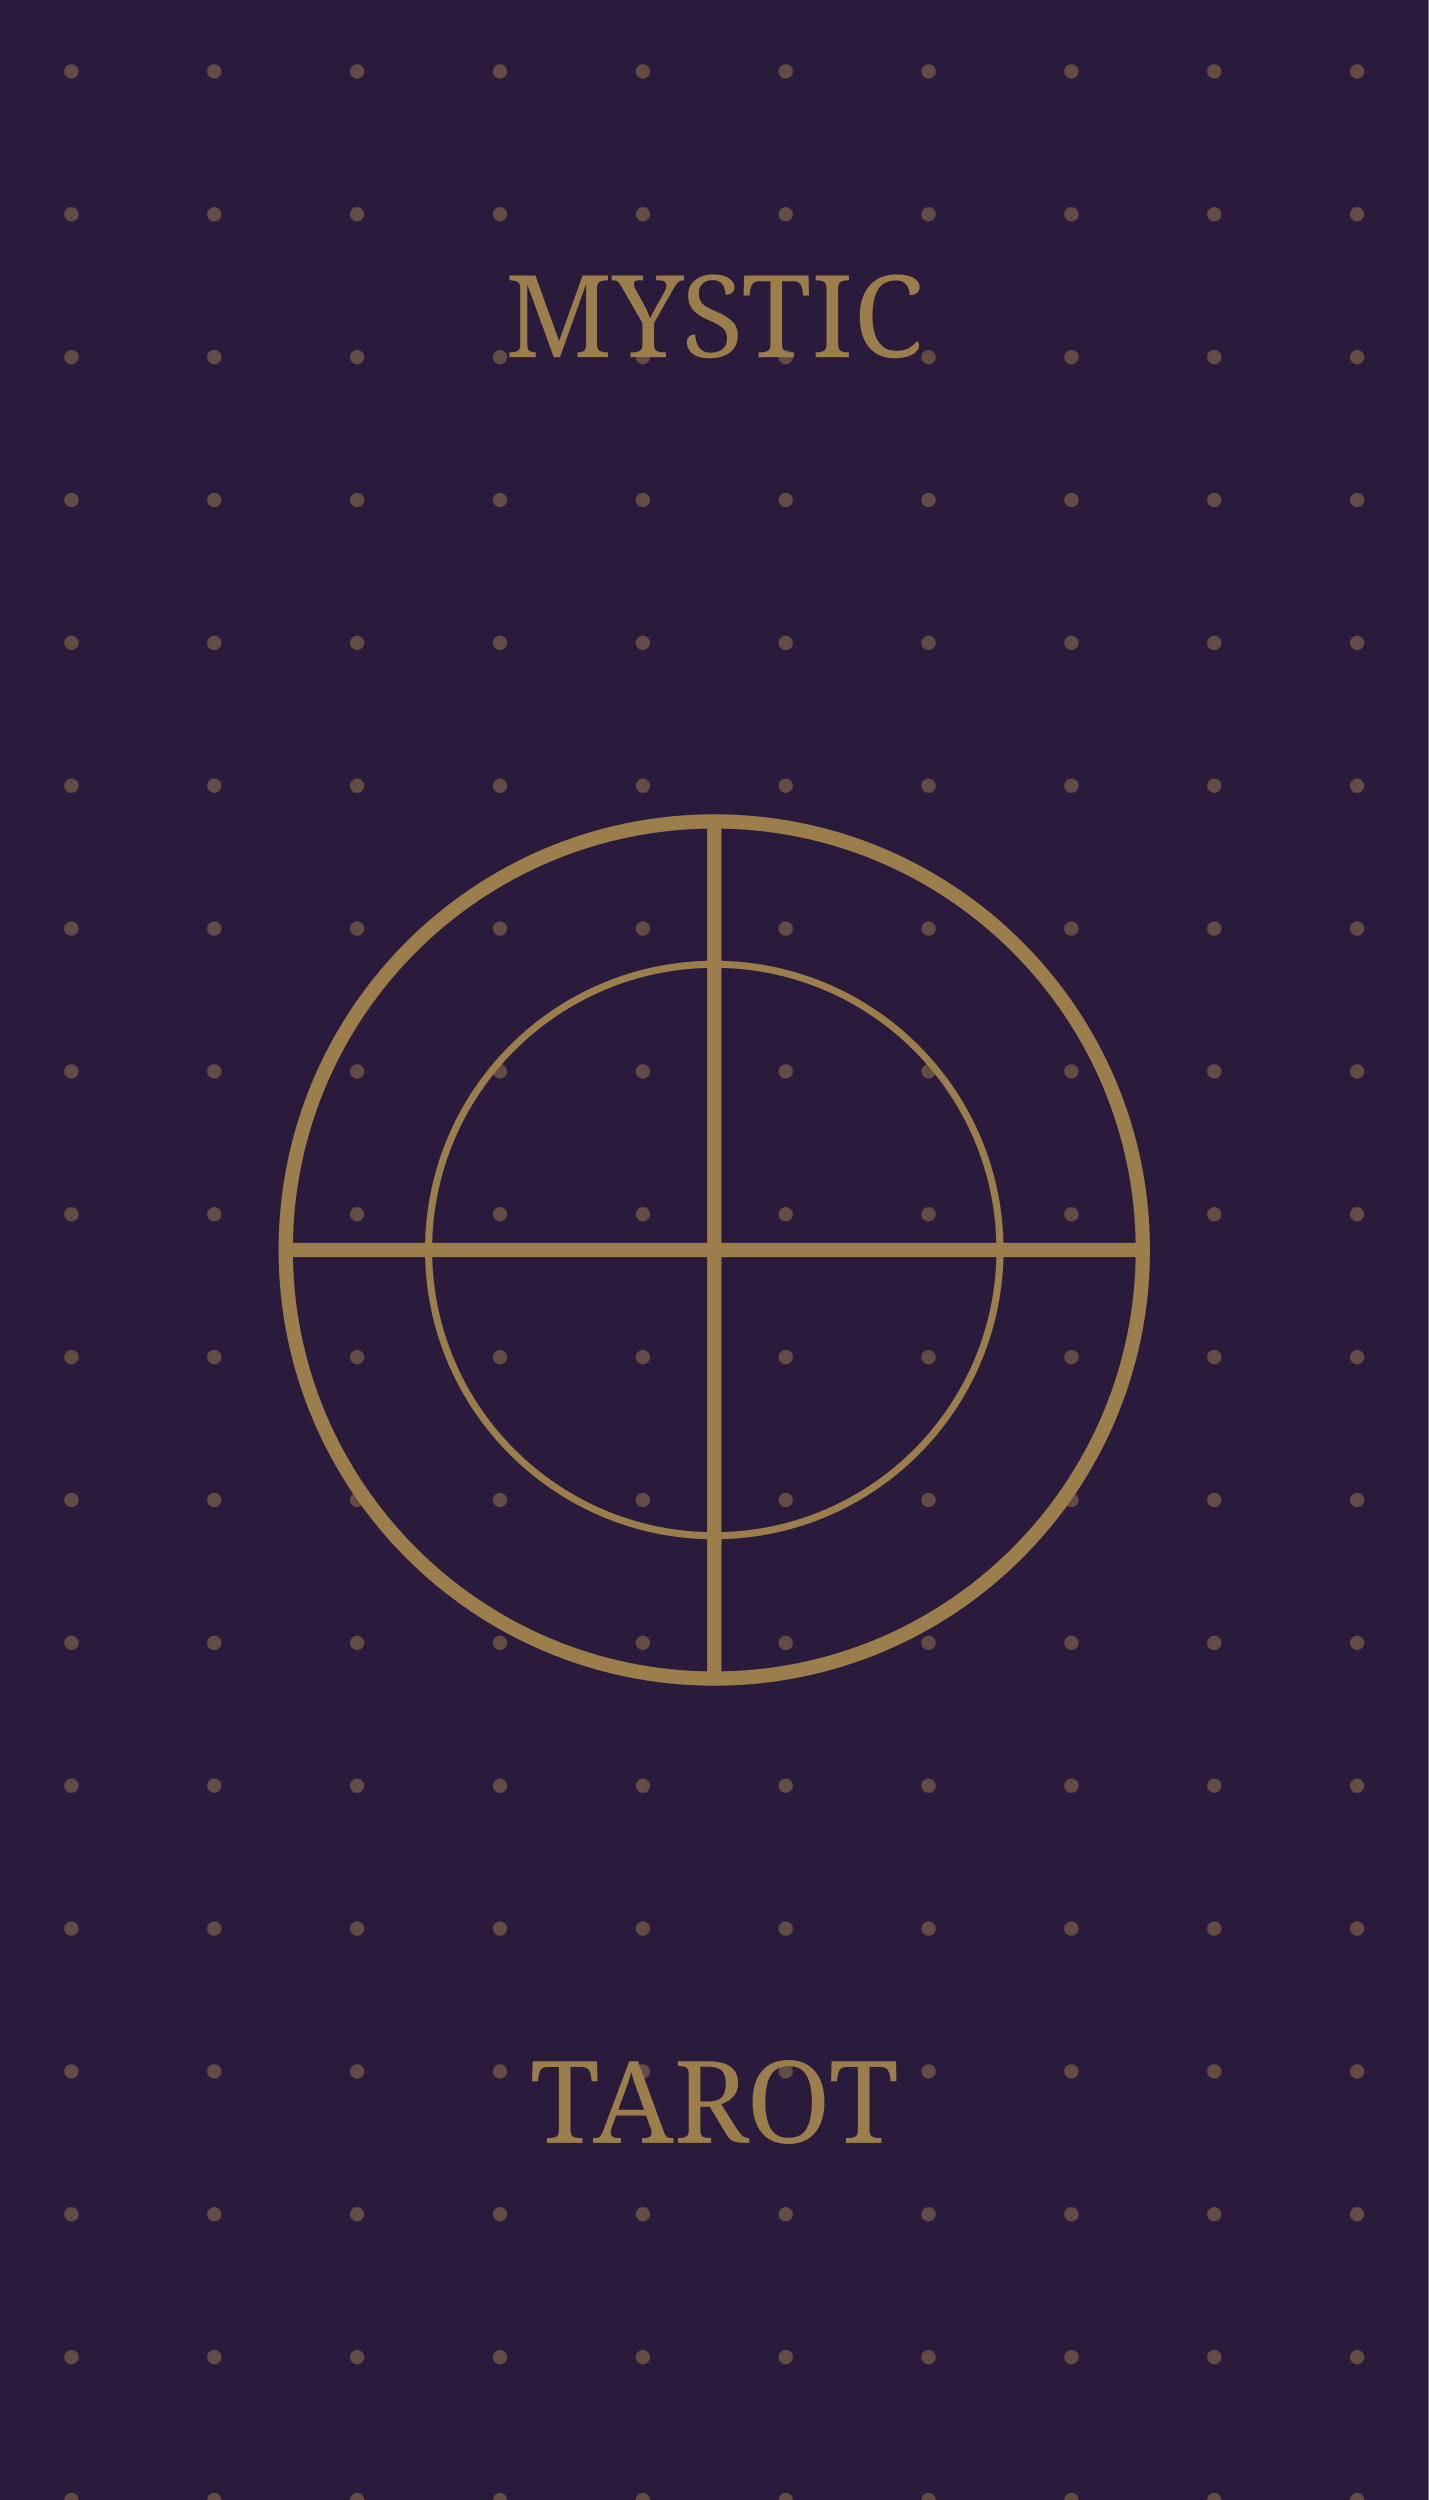
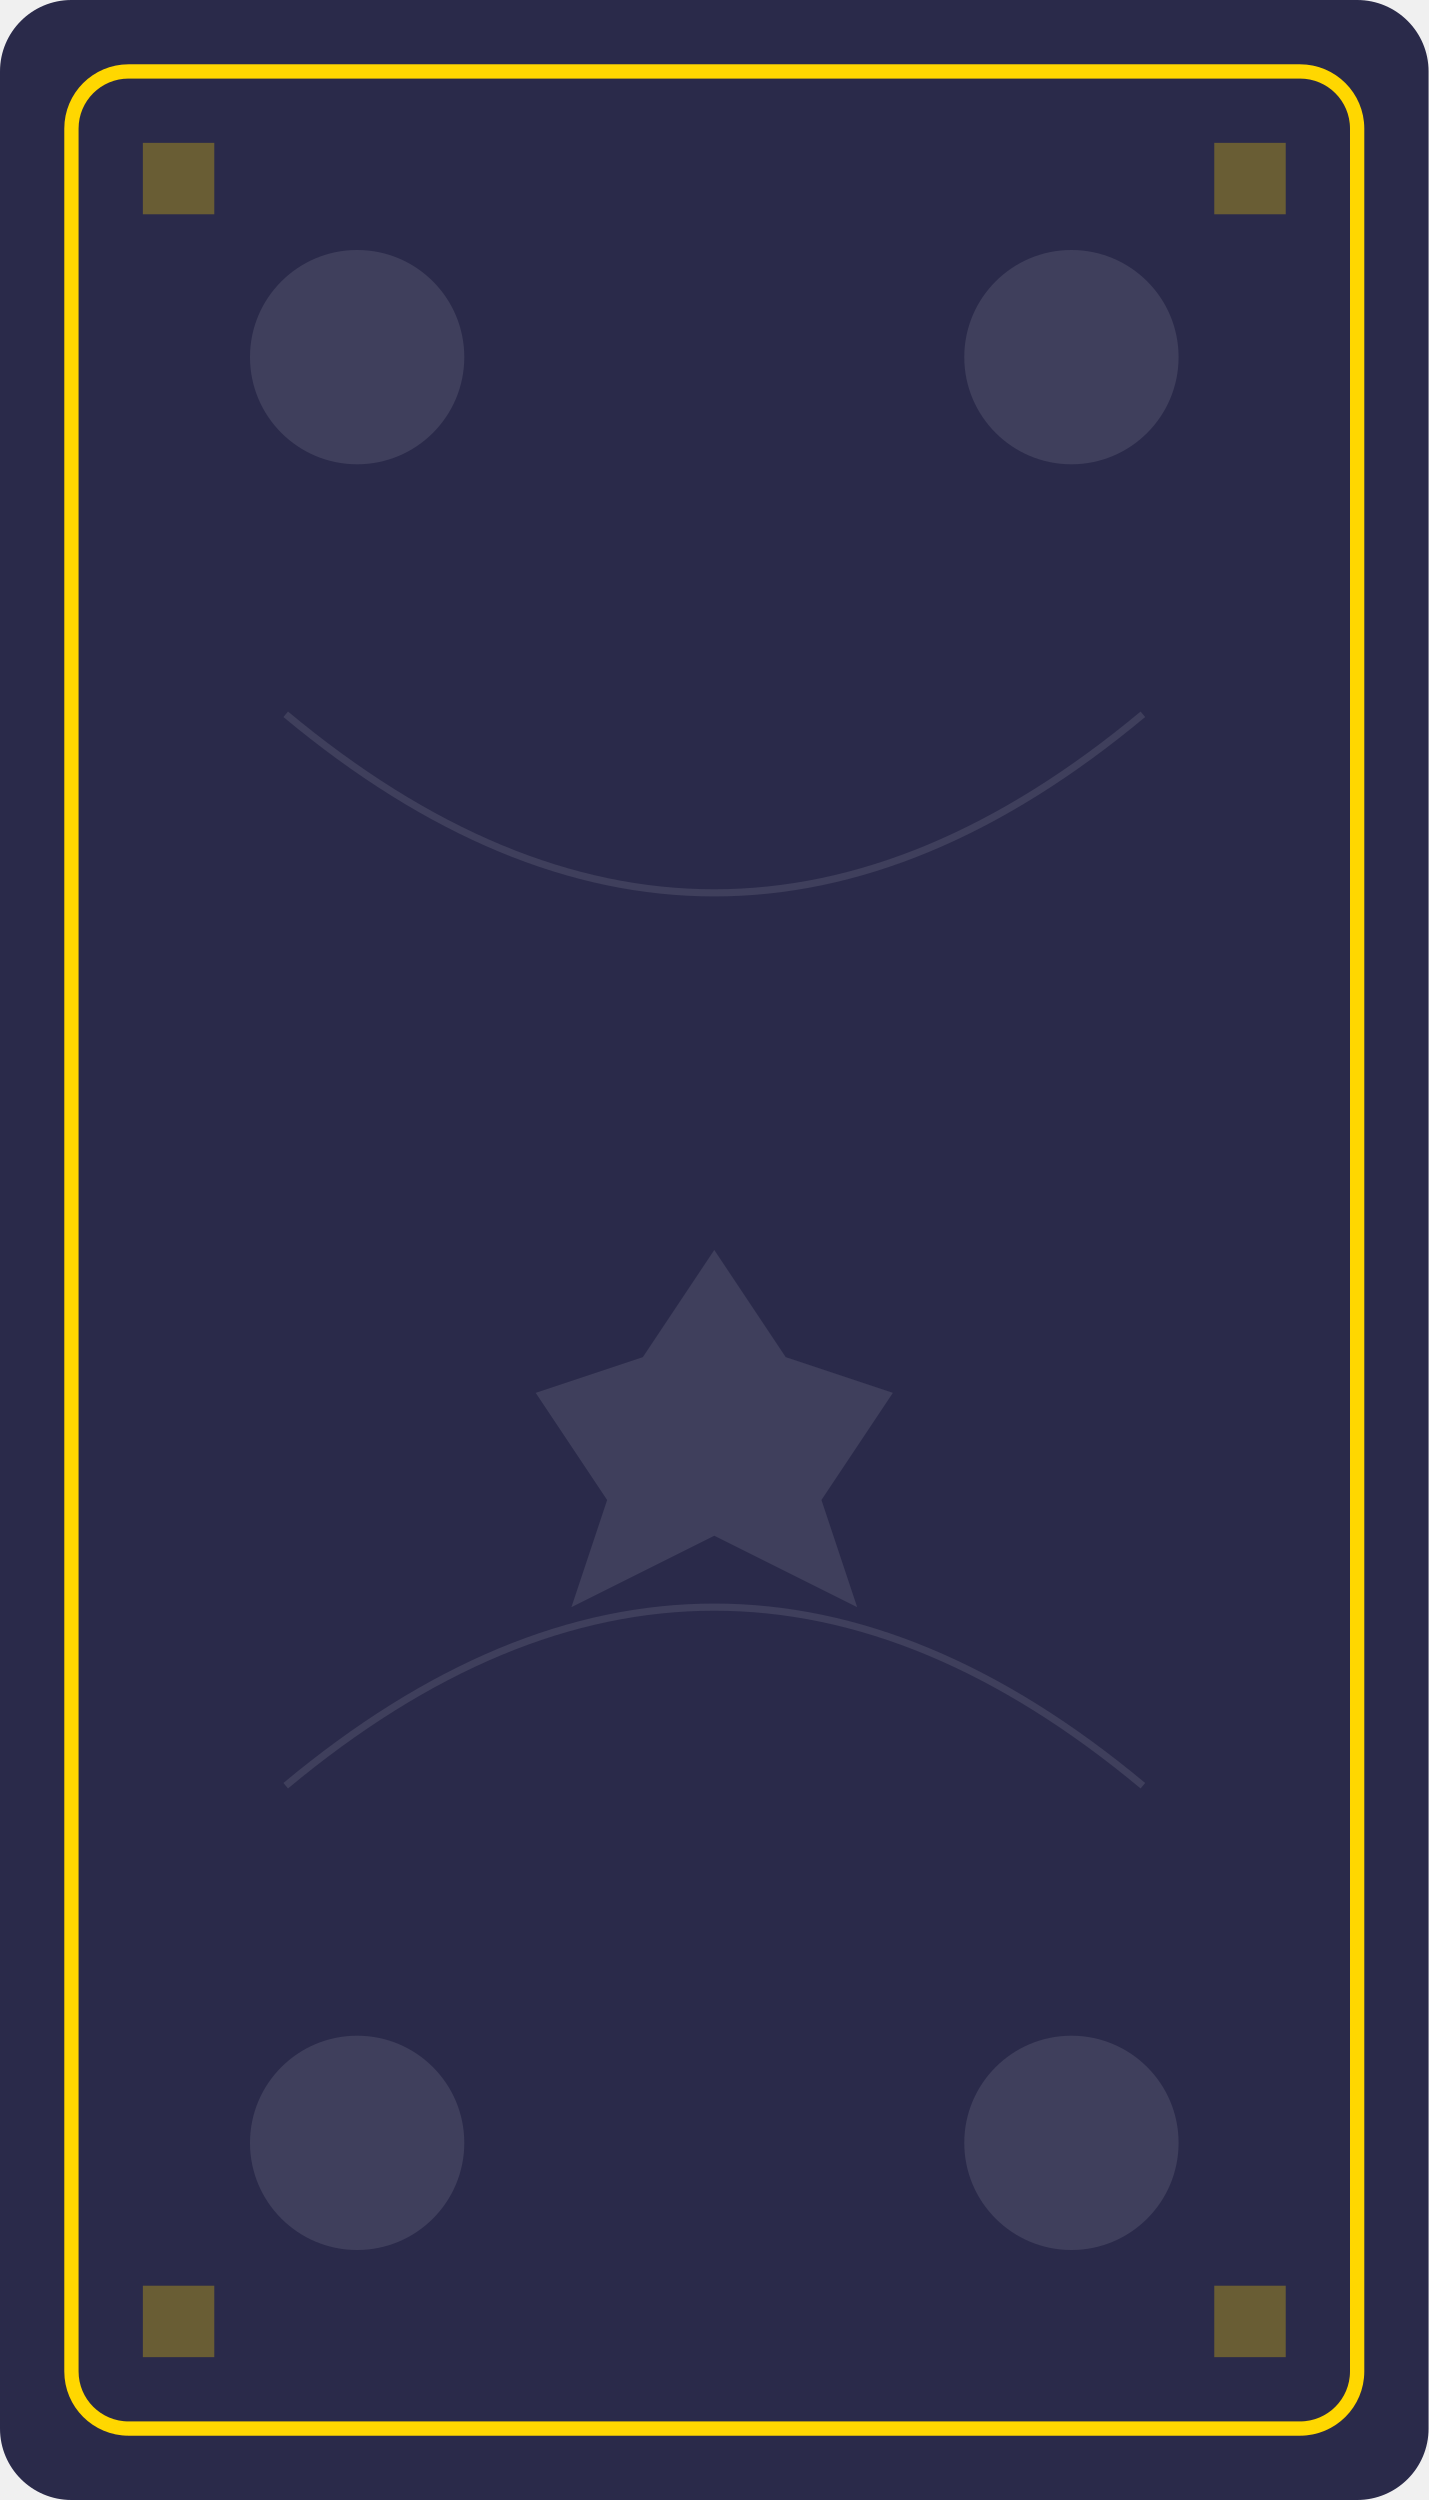
- <svg xmlns="http://www.w3.org/2000/svg" width="200" height="350" viewBox="0 0 200 350">
-   <defs>
-     <pattern id="pattern" width="20" height="20" patternUnits="userSpaceOnUse">
-       <circle cx="10" cy="10" r="1" fill="#9b7e4b" opacity="0.5" />
-     </pattern>
-   </defs>
-   <rect width="100%" height="100%" fill="#2a1b3d" />
-   <rect width="100%" height="100%" fill="url(#pattern)" />
-   <circle cx="100" cy="175" r="60" fill="none" stroke="#9b7e4b" stroke-width="2" />
-   <path d="M100 115 L100 235 M40 175 L160 175" stroke="#9b7e4b" stroke-width="2" />
-   <circle cx="100" cy="175" r="40" fill="none" stroke="#9b7e4b" stroke-width="1" />
-   <text x="100" y="50" text-anchor="middle" fill="#9b7e4b" font-family="Georgia" font-size="16">MYSTIC</text>
-   <text x="100" y="300" text-anchor="middle" fill="#9b7e4b" font-family="Georgia" font-size="16">TAROT</text>
+ <svg xmlns="http://www.w3.org/2000/svg" width="200" height="350">
+   <rect width="200" height="350" fill="#2a2a4a" rx="10" />
+   <rect x="10" y="10" width="180" height="330" fill="none" stroke="#ffd700" stroke-width="2" rx="8" />
+   <g fill="#ffffff" opacity="0.1">
+     <circle cx="50" cy="50" r="15" />
+     <circle cx="150" cy="50" r="15" />
+     <circle cx="50" cy="300" r="15" />
+     <circle cx="150" cy="300" r="15" />
+     <path d="M100,175 L110,190 L125,195 L115,210 L120,225 L100,215 L80,225 L85,210 L75,195 L90,190 Z" />
+     <path d="M40,100 Q100,150 160,100" stroke="#ffffff" stroke-width="1" fill="none" />
+     <path d="M40,250 Q100,200 160,250" stroke="#ffffff" stroke-width="1" fill="none" />
+   </g>
+   <g fill="#ffd700" opacity="0.3">
+     <path d="M20,20 L30,20 L30,30 L20,30 Z" />
+     <path d="M170,20 L180,20 L180,30 L170,30 Z" />
+     <path d="M20,320 L30,320 L30,330 L20,330 Z" />
+     <path d="M170,320 L180,320 L180,330 L170,330 Z" />
+   </g>
</svg>
